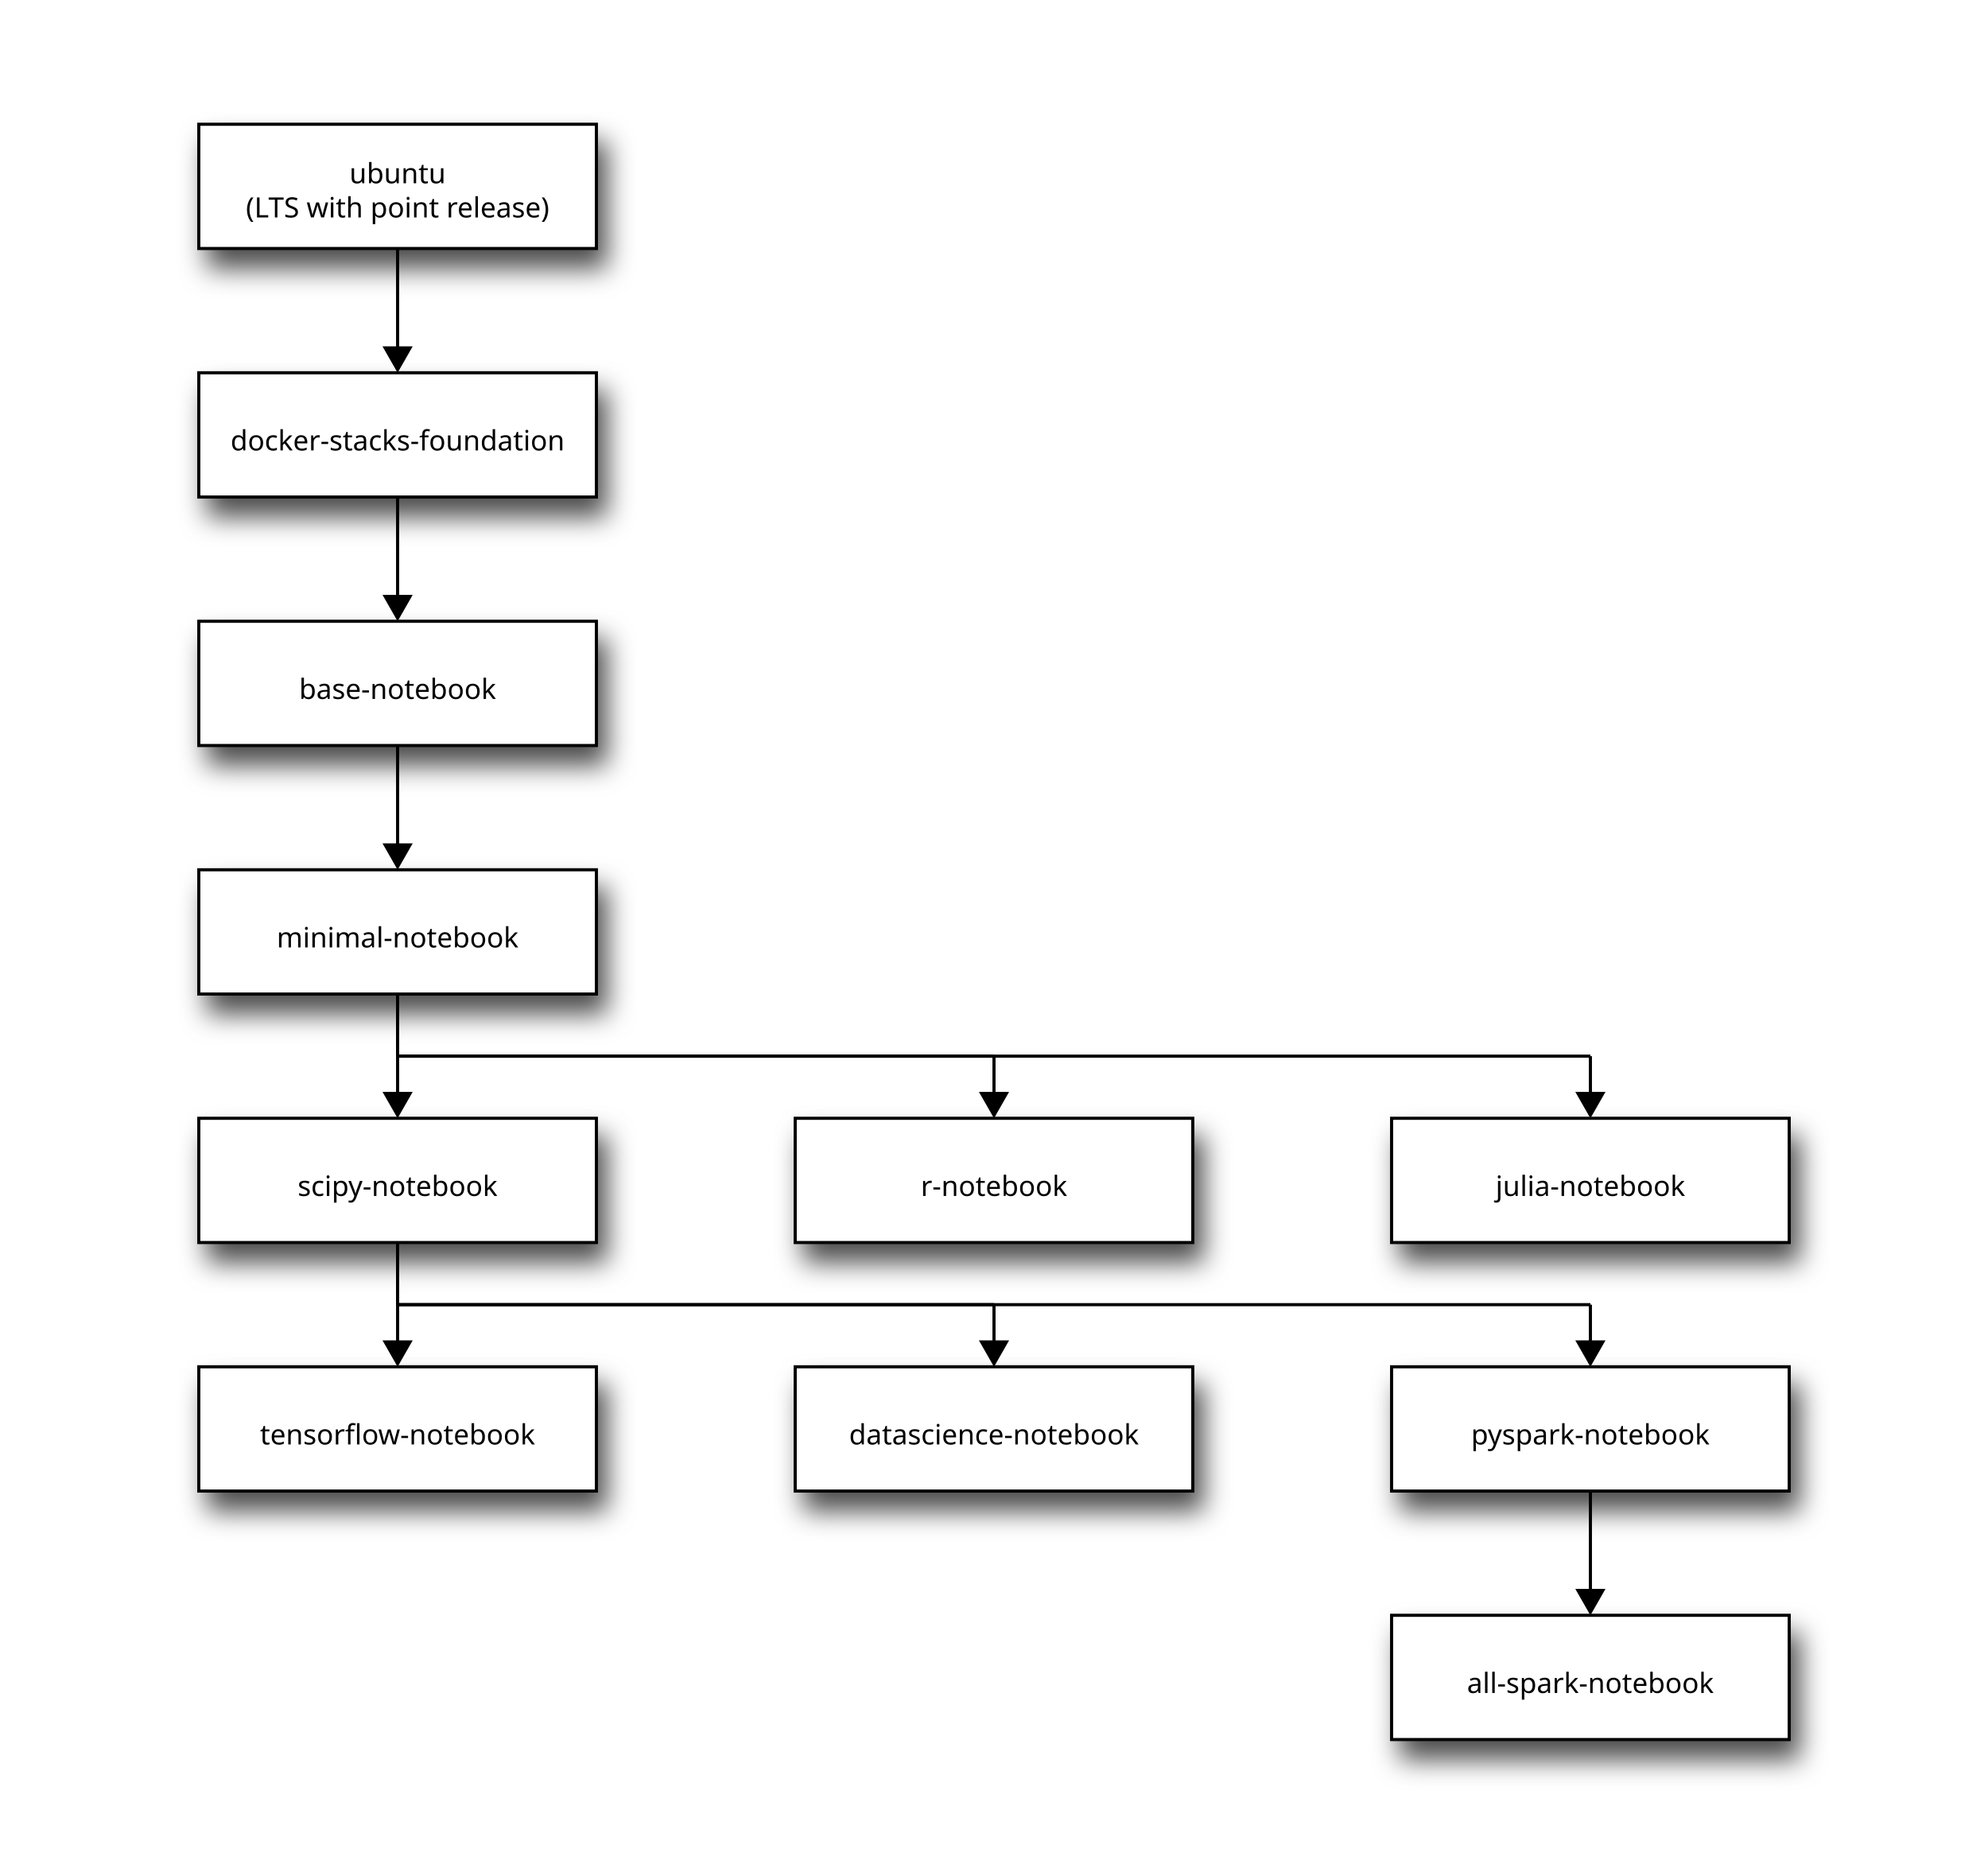
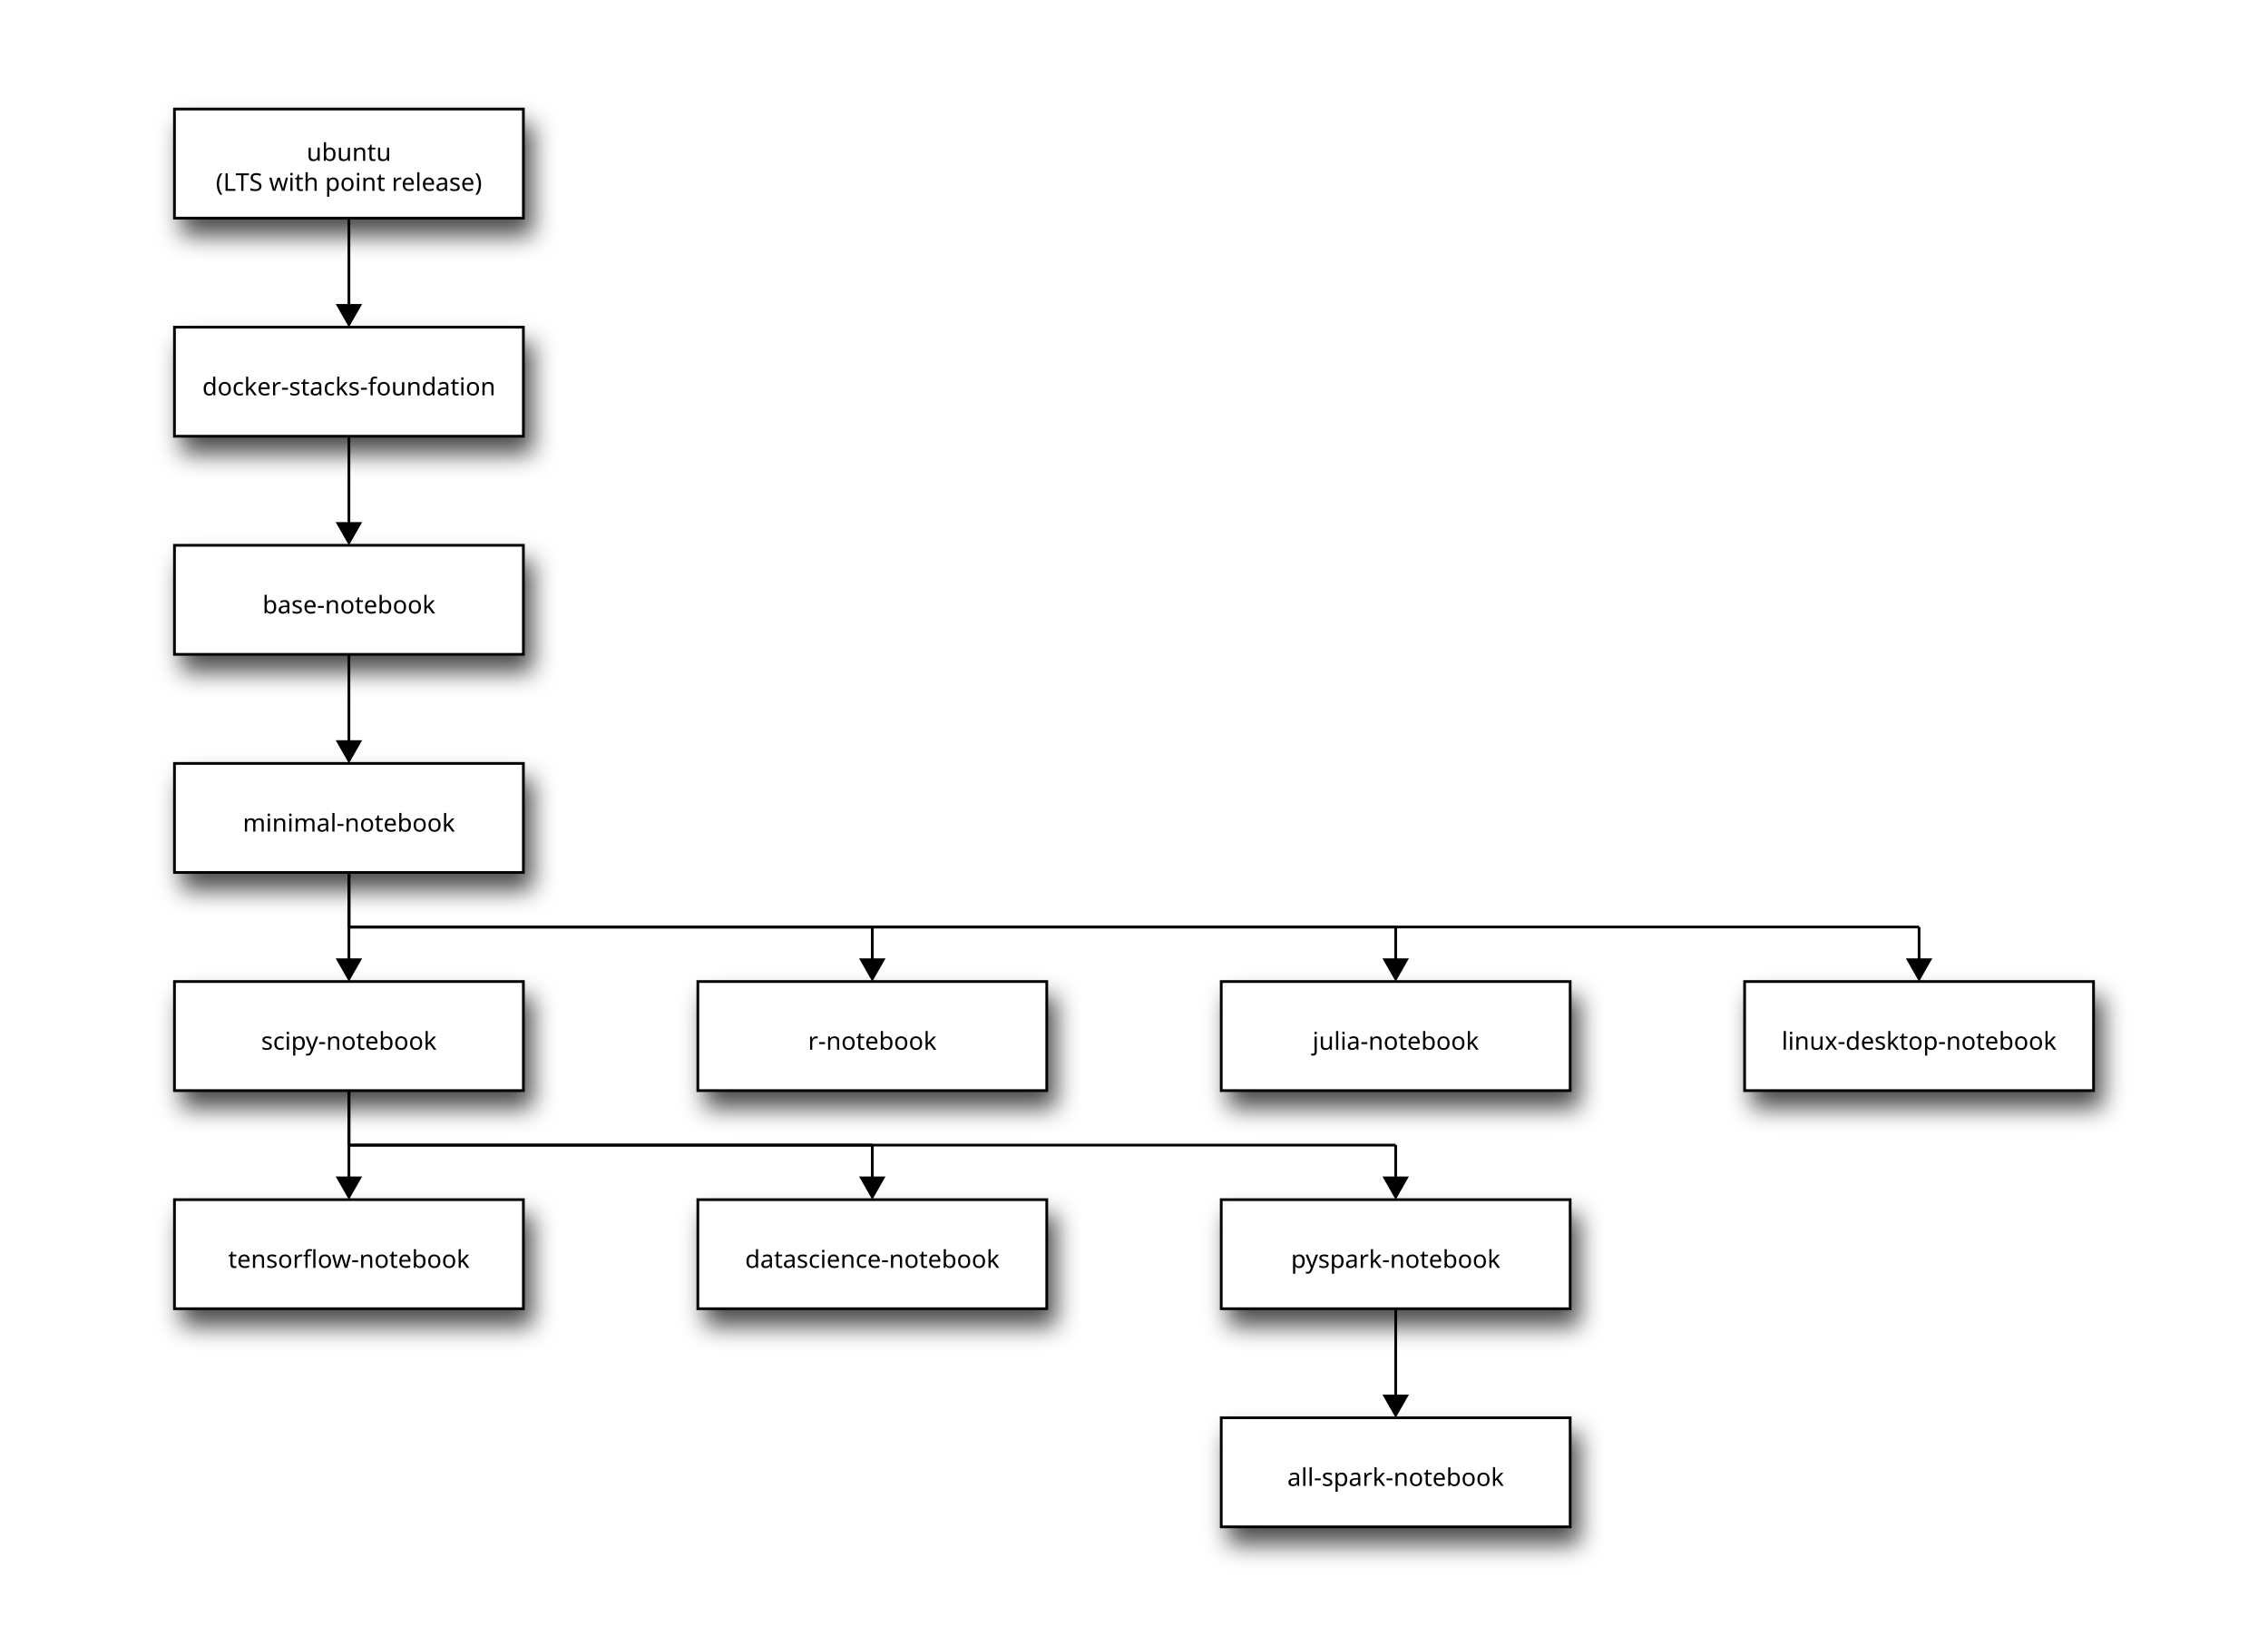
- <svg xmlns="http://www.w3.org/2000/svg" viewBox="0 0 640 600">
+ <svg xmlns="http://www.w3.org/2000/svg" viewBox="0 0 832 600">
  <defs id="defs_block">
    <filter height="1.504" id="filter_blur" width="1.157" x="-0.079" y="-0.252">
      <feGaussianBlur id="feGaussianBlur3780" stdDeviation="4.2" />
    </filter>
  </defs>
  <rect fill="rgb(0,0,0)" height="40" stroke="rgb(0,0,0)" style="filter:url(#filter_blur);opacity:0.7;fill-opacity:1" width="128" x="67" y="46" />
  <rect fill="rgb(0,0,0)" height="40" stroke="rgb(0,0,0)" style="filter:url(#filter_blur);opacity:0.7;fill-opacity:1" width="128" x="67" y="126" />
  <rect fill="rgb(0,0,0)" height="40" stroke="rgb(0,0,0)" style="filter:url(#filter_blur);opacity:0.7;fill-opacity:1" width="128" x="67" y="206" />
  <rect fill="rgb(0,0,0)" height="40" stroke="rgb(0,0,0)" style="filter:url(#filter_blur);opacity:0.7;fill-opacity:1" width="128" x="67" y="286" />
  <rect fill="rgb(0,0,0)" height="40" stroke="rgb(0,0,0)" style="filter:url(#filter_blur);opacity:0.7;fill-opacity:1" width="128" x="67" y="366" />
  <rect fill="rgb(0,0,0)" height="40" stroke="rgb(0,0,0)" style="filter:url(#filter_blur);opacity:0.7;fill-opacity:1" width="128" x="259" y="366" />
  <rect fill="rgb(0,0,0)" height="40" stroke="rgb(0,0,0)" style="filter:url(#filter_blur);opacity:0.7;fill-opacity:1" width="128" x="451" y="366" />
+   <rect fill="rgb(0,0,0)" height="40" stroke="rgb(0,0,0)" style="filter:url(#filter_blur);opacity:0.7;fill-opacity:1" width="128" x="643" y="366" />
  <rect fill="rgb(0,0,0)" height="40" stroke="rgb(0,0,0)" style="filter:url(#filter_blur);opacity:0.7;fill-opacity:1" width="128" x="67" y="446" />
  <rect fill="rgb(0,0,0)" height="40" stroke="rgb(0,0,0)" style="filter:url(#filter_blur);opacity:0.7;fill-opacity:1" width="128" x="259" y="446" />
  <rect fill="rgb(0,0,0)" height="40" stroke="rgb(0,0,0)" style="filter:url(#filter_blur);opacity:0.7;fill-opacity:1" width="128" x="451" y="446" />
  <rect fill="rgb(0,0,0)" height="40" stroke="rgb(0,0,0)" style="filter:url(#filter_blur);opacity:0.7;fill-opacity:1" width="128" x="451" y="526" />
  <rect fill="rgb(255,255,255)" height="40" stroke="rgb(0,0,0)" width="128" x="64" y="40" />
  <text fill="rgb(0,0,0)" font-family="sans-serif" font-size="9" font-style="normal" font-weight="normal" text-anchor="middle" textLength="30" x="128" y="59">ubuntu</text>
  <text fill="rgb(0,0,0)" font-family="sans-serif" font-size="9" font-style="normal" font-weight="normal" text-anchor="middle" textLength="119" x="128" y="70">(LTS with point release)</text>
  <rect fill="rgb(255,255,255)" height="40" stroke="rgb(0,0,0)" width="128" x="64" y="120" />
  <text fill="rgb(0,0,0)" font-family="sans-serif" font-size="9" font-style="normal" font-weight="normal" text-anchor="middle" textLength="119" x="128" y="145">docker-stacks-foundation</text>
  <rect fill="rgb(255,255,255)" height="40" stroke="rgb(0,0,0)" width="128" x="64" y="200" />
  <text fill="rgb(0,0,0)" font-family="sans-serif" font-size="9" font-style="normal" font-weight="normal" text-anchor="middle" textLength="65" x="128" y="225">base-notebook</text>
  <rect fill="rgb(255,255,255)" height="40" stroke="rgb(0,0,0)" width="128" x="64" y="280" />
  <text fill="rgb(0,0,0)" font-family="sans-serif" font-size="9" font-style="normal" font-weight="normal" text-anchor="middle" textLength="80" x="128" y="305">minimal-notebook</text>
  <rect fill="rgb(255,255,255)" height="40" stroke="rgb(0,0,0)" width="128" x="64" y="360" />
  <text fill="rgb(0,0,0)" font-family="sans-serif" font-size="9" font-style="normal" font-weight="normal" text-anchor="middle" textLength="70" x="128" y="385">scipy-notebook</text>
  <rect fill="rgb(255,255,255)" height="40" stroke="rgb(0,0,0)" width="128" x="256" y="360" />
  <text fill="rgb(0,0,0)" font-family="sans-serif" font-size="9" font-style="normal" font-weight="normal" text-anchor="middle" textLength="50" x="320" y="385">r-notebook</text>
  <rect fill="rgb(255,255,255)" height="40" stroke="rgb(0,0,0)" width="128" x="448" y="360" />
  <text fill="rgb(0,0,0)" font-family="sans-serif" font-size="9" font-style="normal" font-weight="normal" text-anchor="middle" textLength="70" x="512" y="385">julia-notebook</text>
+   <rect fill="rgb(255,255,255)" height="40" stroke="rgb(0,0,0)" width="128" x="640" y="360" />
+   <text fill="rgb(0,0,0)" font-family="sans-serif" font-size="9" font-style="normal" font-weight="normal" text-anchor="middle" textLength="109" x="704" y="385">linux-desktop-notebook</text>
  <rect fill="rgb(255,255,255)" height="40" stroke="rgb(0,0,0)" width="128" x="64" y="440" />
  <text fill="rgb(0,0,0)" font-family="sans-serif" font-size="9" font-style="normal" font-weight="normal" text-anchor="middle" textLength="95" x="128" y="465">tensorflow-notebook</text>
  <rect fill="rgb(255,255,255)" height="40" stroke="rgb(0,0,0)" width="128" x="256" y="440" />
  <text fill="rgb(0,0,0)" font-family="sans-serif" font-size="9" font-style="normal" font-weight="normal" text-anchor="middle" textLength="100" x="320" y="465">datascience-notebook</text>
  <rect fill="rgb(255,255,255)" height="40" stroke="rgb(0,0,0)" width="128" x="448" y="440" />
  <text fill="rgb(0,0,0)" font-family="sans-serif" font-size="9" font-style="normal" font-weight="normal" text-anchor="middle" textLength="80" x="512" y="465">pyspark-notebook</text>
  <rect fill="rgb(255,255,255)" height="40" stroke="rgb(0,0,0)" width="128" x="448" y="520" />
  <text fill="rgb(0,0,0)" font-family="sans-serif" font-size="9" font-style="normal" font-weight="normal" text-anchor="middle" textLength="90" x="512" y="545">all-spark-notebook</text>
  <path d="M 128 80 L 128 112" fill="none" stroke="rgb(0,0,0)" />
  <polygon fill="rgb(0,0,0)" points="128,119 124,112 132,112 128,119" stroke="rgb(0,0,0)" />
  <path d="M 128 160 L 128 192" fill="none" stroke="rgb(0,0,0)" />
  <polygon fill="rgb(0,0,0)" points="128,199 124,192 132,192 128,199" stroke="rgb(0,0,0)" />
  <path d="M 128 240 L 128 272" fill="none" stroke="rgb(0,0,0)" />
  <polygon fill="rgb(0,0,0)" points="128,279 124,272 132,272 128,279" stroke="rgb(0,0,0)" />
-   <path d="M 128 320 L 128 352" fill="none" stroke="rgb(0,0,0)" />
-   <polygon fill="rgb(0,0,0)" points="128,359 124,352 132,352 128,359" stroke="rgb(0,0,0)" />
  <path d="M 128 320 L 128 340" fill="none" stroke="rgb(0,0,0)" />
  <path d="M 128 340 L 320 340" fill="none" stroke="rgb(0,0,0)" />
  <path d="M 320 340 L 320 352" fill="none" stroke="rgb(0,0,0)" />
  <polygon fill="rgb(0,0,0)" points="320,359 316,352 324,352 320,359" stroke="rgb(0,0,0)" />
  <path d="M 128 320 L 128 340" fill="none" stroke="rgb(0,0,0)" />
+   <path d="M 128 340 L 704 340" fill="none" stroke="rgb(0,0,0)" />
+   <path d="M 704 340 L 704 352" fill="none" stroke="rgb(0,0,0)" />
+   <polygon fill="rgb(0,0,0)" points="704,359 700,352 708,352 704,359" stroke="rgb(0,0,0)" />
+   <path d="M 128 320 L 128 352" fill="none" stroke="rgb(0,0,0)" />
+   <polygon fill="rgb(0,0,0)" points="128,359 124,352 132,352 128,359" stroke="rgb(0,0,0)" />
+   <path d="M 128 320 L 128 340" fill="none" stroke="rgb(0,0,0)" />
  <path d="M 128 340 L 512 340" fill="none" stroke="rgb(0,0,0)" />
  <path d="M 512 340 L 512 352" fill="none" stroke="rgb(0,0,0)" />
  <polygon fill="rgb(0,0,0)" points="512,359 508,352 516,352 512,359" stroke="rgb(0,0,0)" />
-   <path d="M 128 400 L 128 420" fill="none" stroke="rgb(0,0,0)" />
-   <path d="M 128 420 L 512 420" fill="none" stroke="rgb(0,0,0)" />
-   <path d="M 512 420 L 512 432" fill="none" stroke="rgb(0,0,0)" />
-   <polygon fill="rgb(0,0,0)" points="512,439 508,432 516,432 512,439" stroke="rgb(0,0,0)" />
  <path d="M 128 400 L 128 432" fill="none" stroke="rgb(0,0,0)" />
  <polygon fill="rgb(0,0,0)" points="128,439 124,432 132,432 128,439" stroke="rgb(0,0,0)" />
  <path d="M 128 400 L 128 420" fill="none" stroke="rgb(0,0,0)" />
  <path d="M 128 420 L 320 420" fill="none" stroke="rgb(0,0,0)" />
  <path d="M 320 420 L 320 432" fill="none" stroke="rgb(0,0,0)" />
  <polygon fill="rgb(0,0,0)" points="320,439 316,432 324,432 320,439" stroke="rgb(0,0,0)" />
+   <path d="M 128 400 L 128 420" fill="none" stroke="rgb(0,0,0)" />
+   <path d="M 128 420 L 512 420" fill="none" stroke="rgb(0,0,0)" />
+   <path d="M 512 420 L 512 432" fill="none" stroke="rgb(0,0,0)" />
+   <polygon fill="rgb(0,0,0)" points="512,439 508,432 516,432 512,439" stroke="rgb(0,0,0)" />
  <path d="M 512 480 L 512 512" fill="none" stroke="rgb(0,0,0)" />
  <polygon fill="rgb(0,0,0)" points="512,519 508,512 516,512 512,519" stroke="rgb(0,0,0)" />
</svg>
